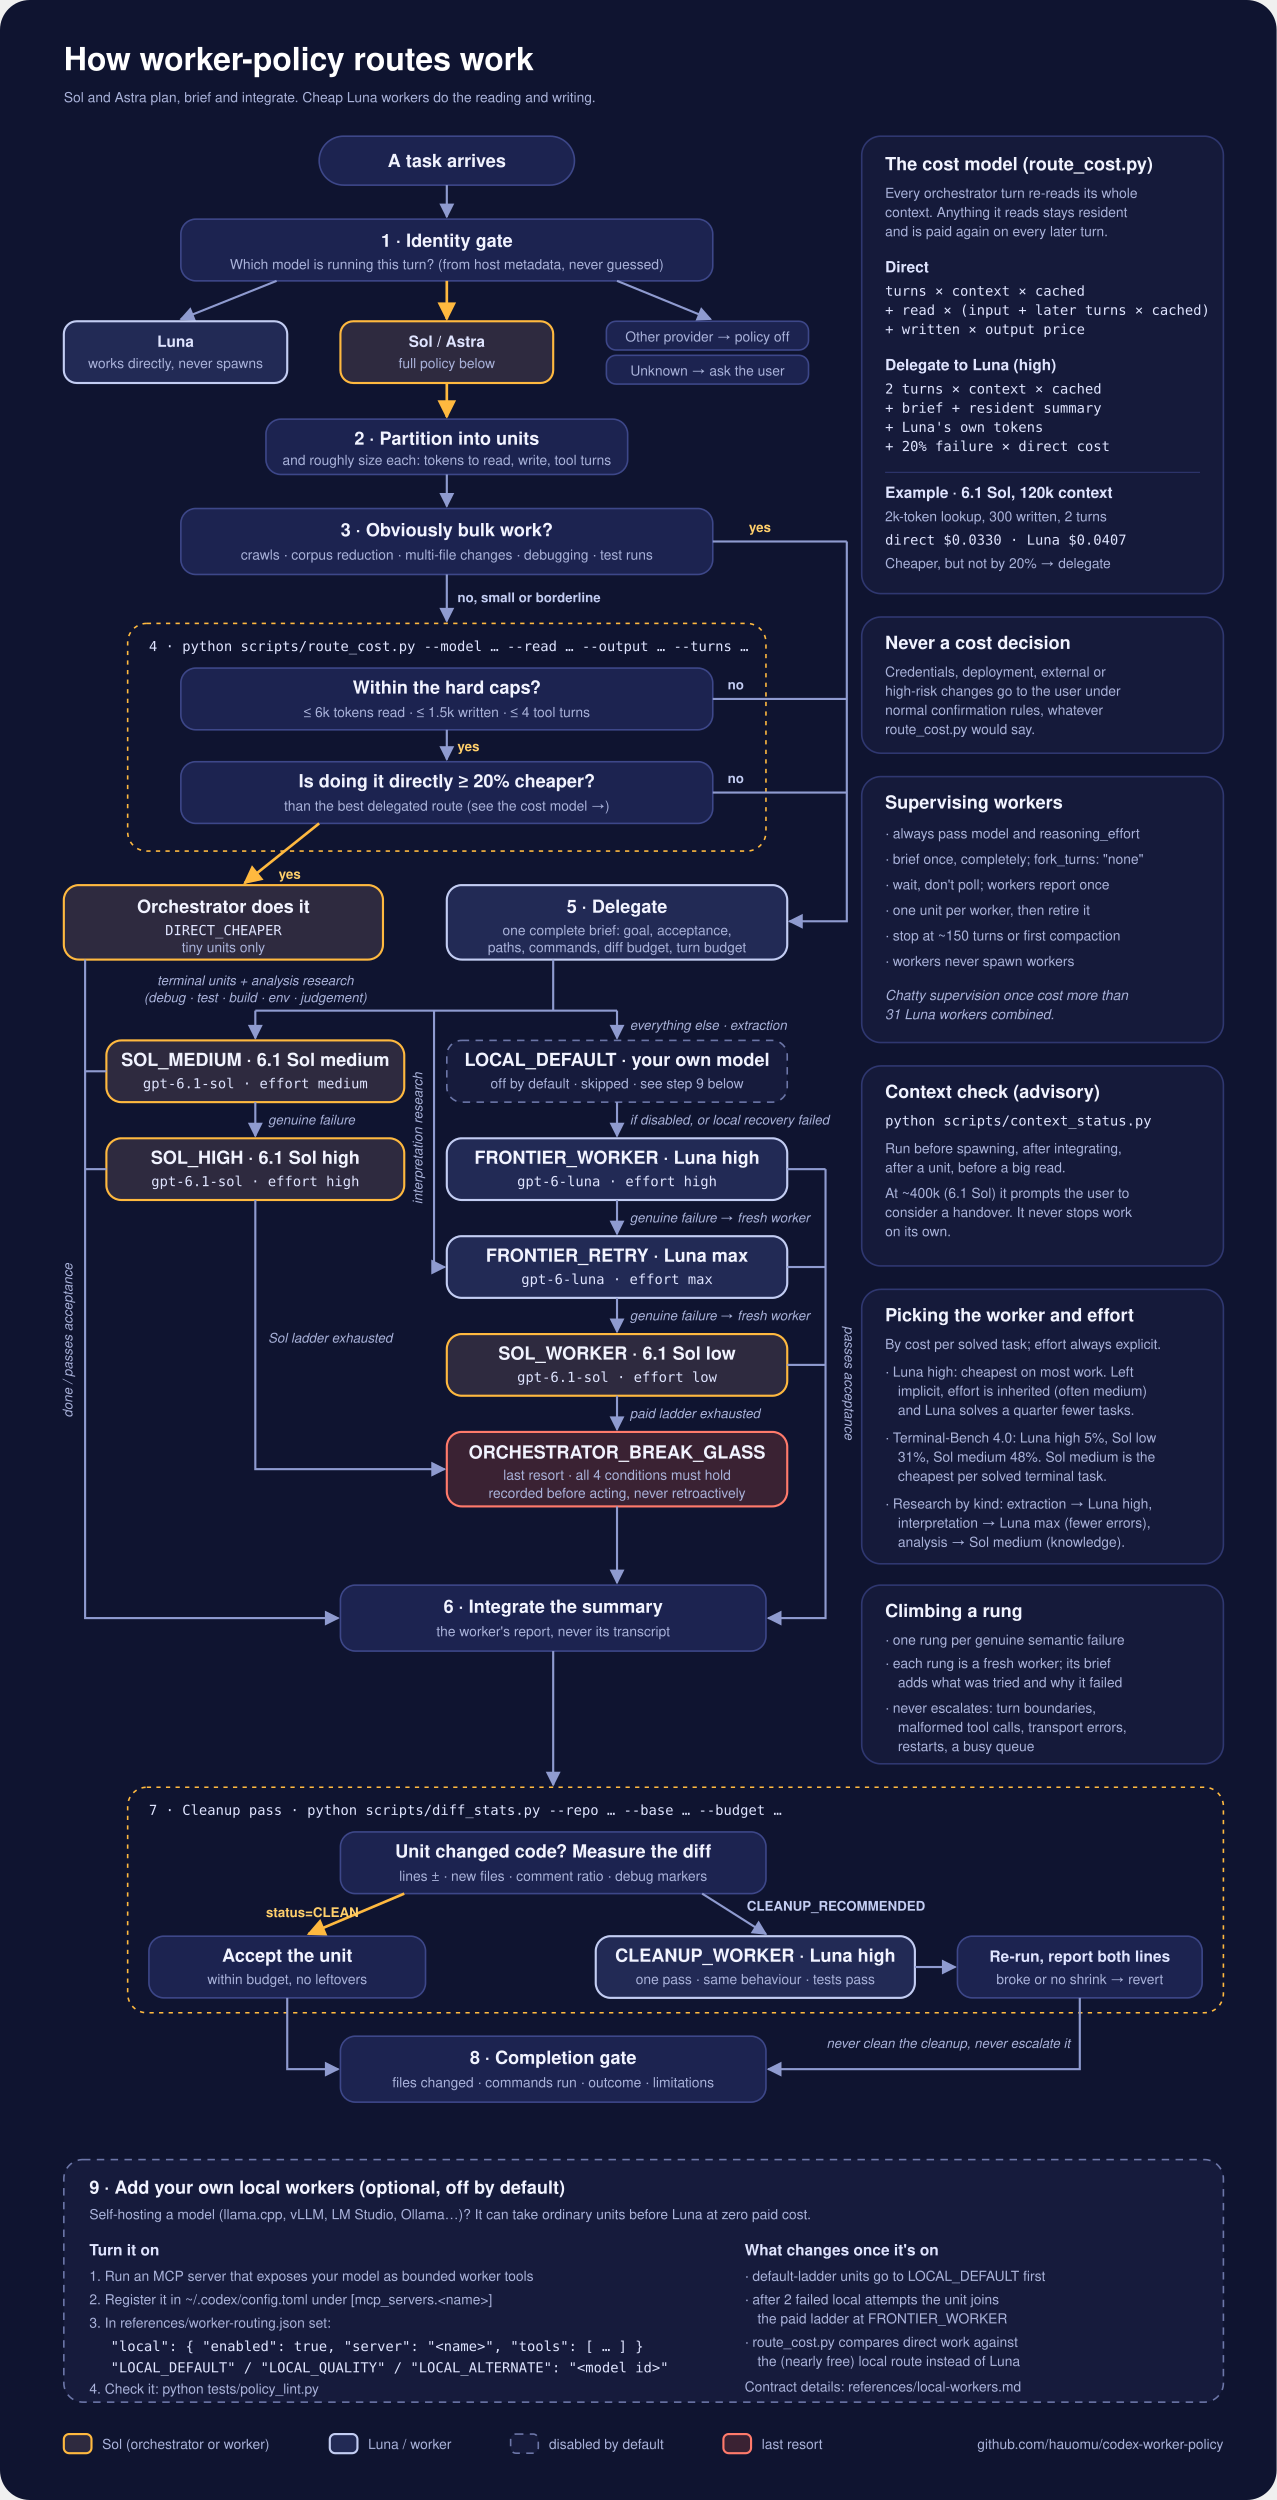
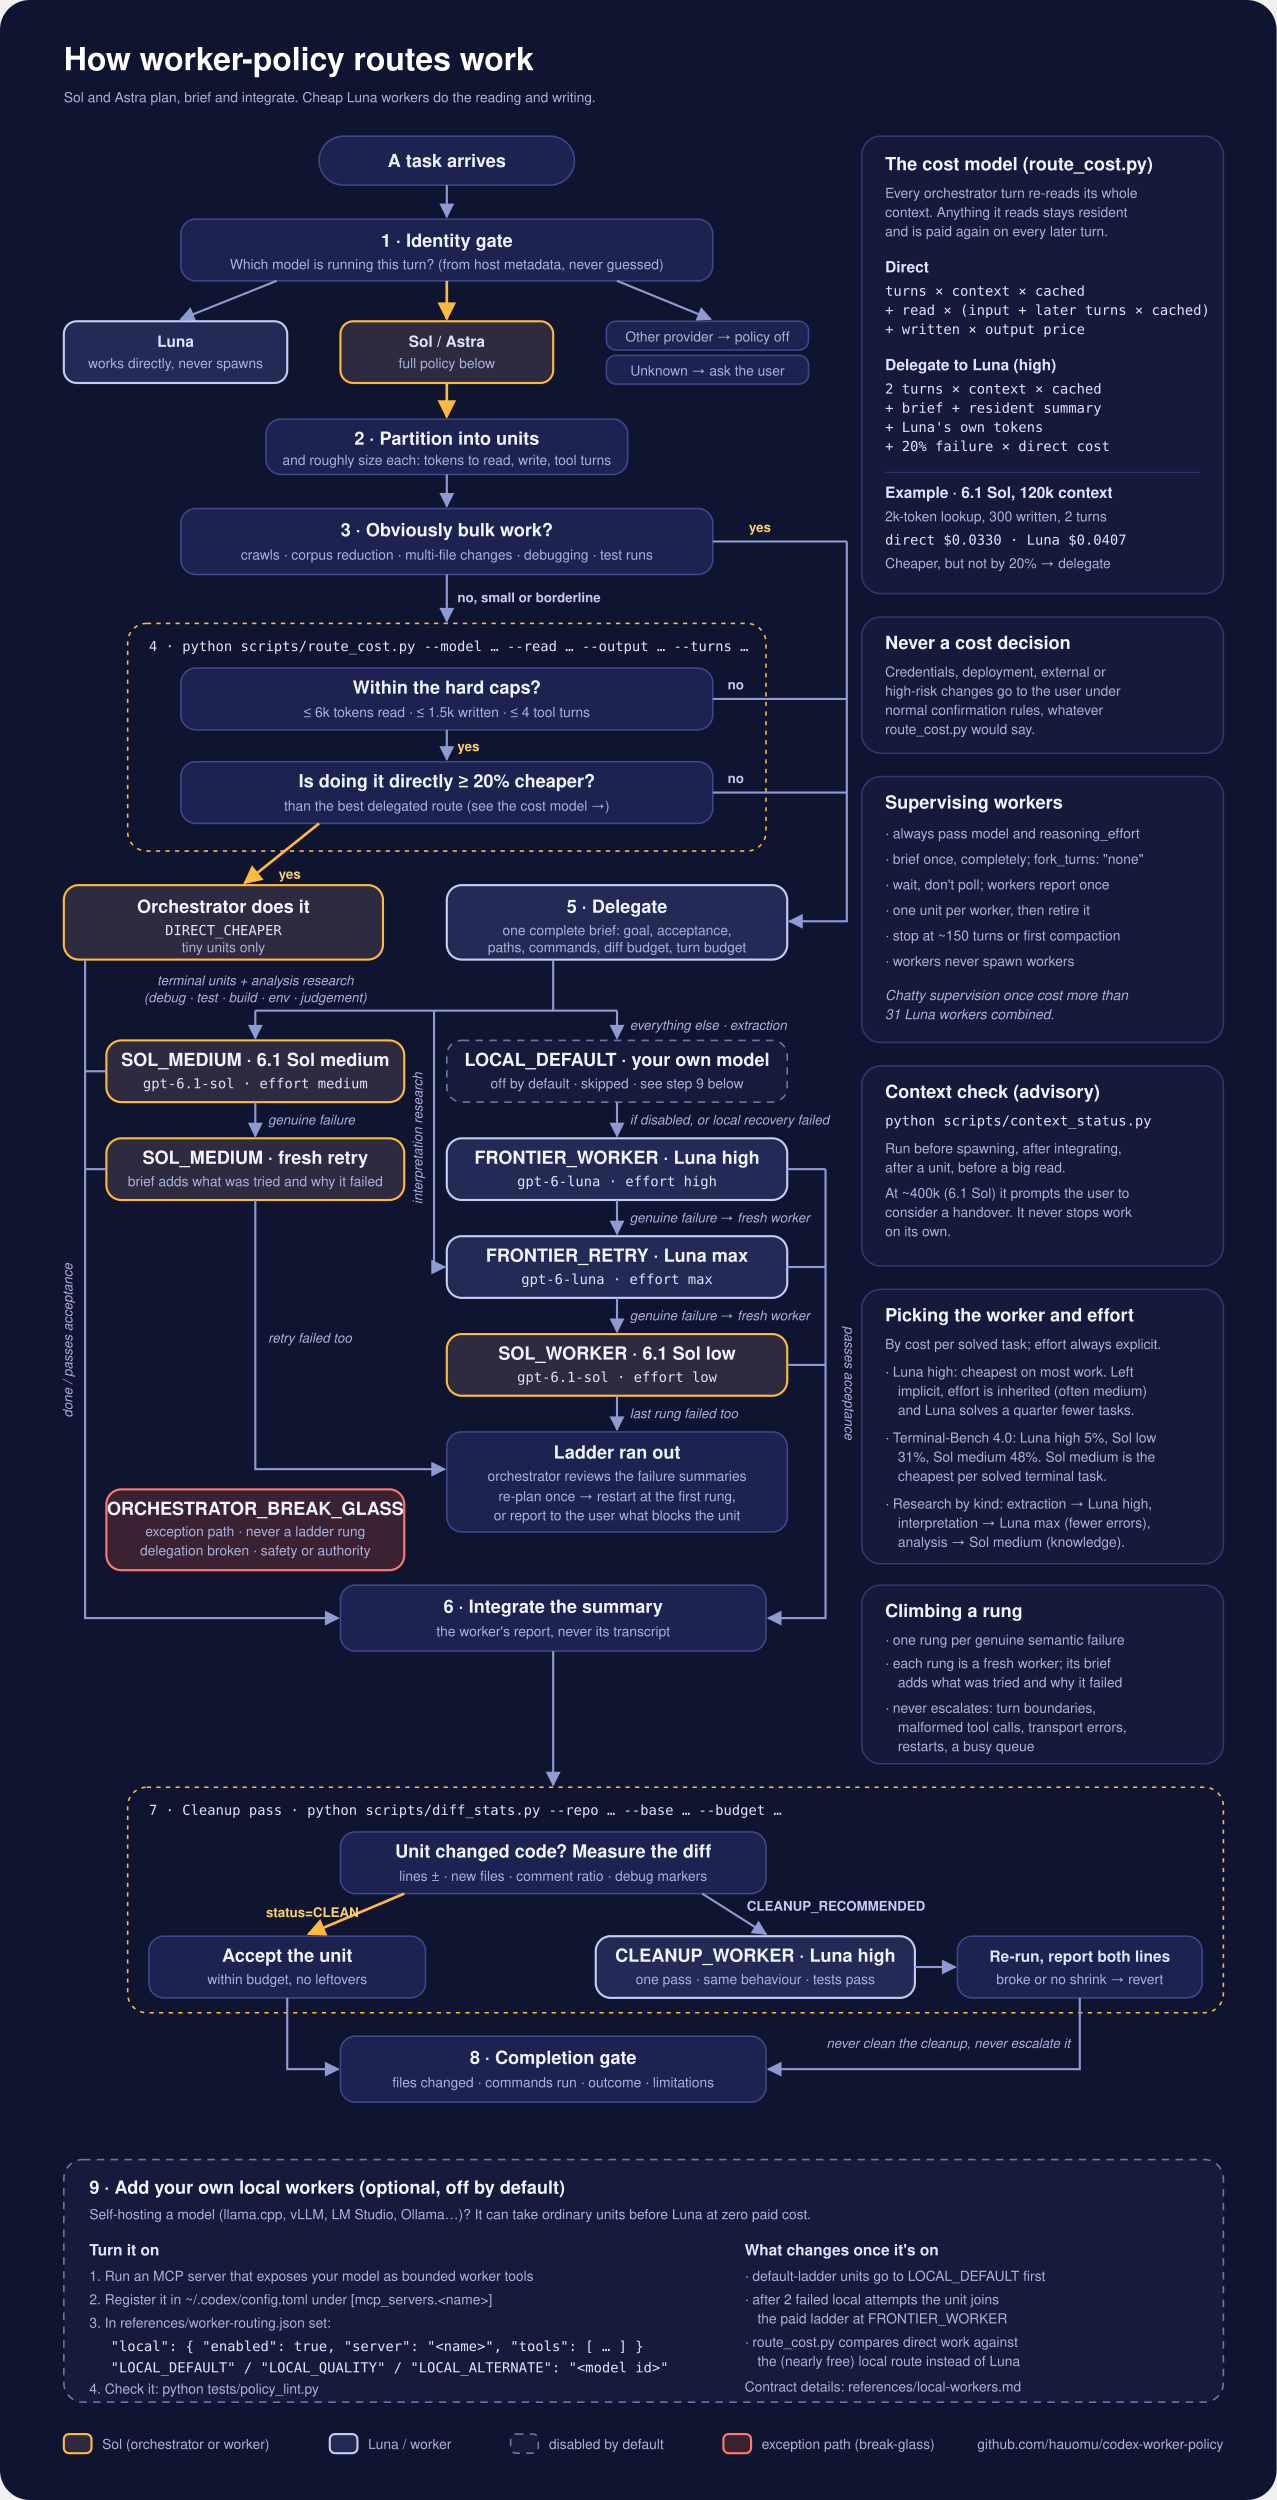
<svg xmlns="http://www.w3.org/2000/svg" viewBox="0 0 1200 2350" width="1200" height="2350" role="img" aria-labelledby="title desc" font-family="Segoe UI, Helvetica, Arial, sans-serif">
  <defs>
    <marker id="arr" viewBox="0 0 10 10" refX="9" refY="5" markerWidth="7" markerHeight="7" orient="auto-start-reverse">
      <path d="M0 0 L10 5 L0 10 z" fill="#8f9bd0" />
    </marker>
    <marker id="arrGold" viewBox="0 0 10 10" refX="9" refY="5" markerWidth="7" markerHeight="7" orient="auto-start-reverse">
      <path d="M0 0 L10 5 L0 10 z" fill="#ffb93f" />
    </marker>
    <style>
      .node { fill: #1c2350; stroke: #3d4789; stroke-width: 1.5; }
      .sol { fill: #2e2a3f; stroke: #ffb93f; stroke-width: 2; }
      .luna { fill: #222a55; stroke: #c3cdf3; stroke-width: 2; }
      .off { fill: #161b3c; stroke: #6c76a8; stroke-width: 1.5; stroke-dasharray: 7 6; }
      .glass { fill: #3a2233; stroke: #ff7a6b; stroke-width: 2; }
      .panel { fill: #151a3a; stroke: #2f3770; stroke-width: 1.5; }
      .h { fill: #f1f3ff; font-size: 17px; font-weight: 600; }
      .t { fill: #dfe4ff; font-size: 14.5px; }
      .s { fill: #a9b2da; font-size: 13px; }
      .m { fill: #dfe4ff; font-size: 13px; font-family: Consolas, Menlo, monospace; }
      .lab { fill: #a9b2da; font-size: 12.5px; font-style: italic; }
      .yes { fill: #ffcf6b; font-size: 12.5px; font-weight: 600; }
      .no { fill: #c3cdf3; font-size: 12.5px; font-weight: 600; }
      .line { stroke: #8f9bd0; stroke-width: 2; fill: none; }
      .gold { stroke: #ffb93f; stroke-width: 2.5; fill: none; }
    </style>
  </defs>
  <rect width="1200" height="2350" rx="28" fill="#0f1430" />
  <text x="60" y="66" fill="#ffffff" font-size="30" font-weight="700">How worker-policy routes work</text>
  <text x="60" y="96" class="s" font-size="15">Sol and Astra plan, brief and integrate. Cheap Luna workers do the reading and writing.</text>
  <rect x="300" y="128" width="240" height="46" rx="23" class="node" />
  <text x="420" y="157" class="h" text-anchor="middle">A task arrives</text>
  <path d="M420 174 L420 204" class="line" marker-end="url(#arr)" />
  <rect x="170" y="206" width="500" height="58" rx="14" class="node" />
  <text x="420" y="232" class="h" text-anchor="middle">1 · Identity gate</text>
  <text x="420" y="253" class="s" text-anchor="middle">Which model is running this turn? (from host metadata, never guessed)</text>
  <path d="M260 264 L170 300" class="line" marker-end="url(#arr)" />
  <path d="M420 264 L420 300" class="gold" marker-end="url(#arrGold)" />
  <path d="M580 264 L668 300" class="line" marker-end="url(#arr)" />
  <rect x="60" y="302" width="210" height="58" rx="12" class="luna" />
  <text x="165" y="326" class="t" text-anchor="middle" font-weight="600">Luna</text>
  <text x="165" y="346" class="s" text-anchor="middle">works directly, never spawns</text>
  <rect x="320" y="302" width="200" height="58" rx="12" class="sol" />
  <text x="420" y="326" class="t" text-anchor="middle" font-weight="600">Sol / Astra</text>
  <text x="420" y="346" class="s" text-anchor="middle">full policy below</text>
  <rect x="570" y="302" width="190" height="27" rx="9" class="node" />
  <text x="665" y="321" class="s" text-anchor="middle">Other provider → policy off</text>
  <rect x="570" y="334" width="190" height="27" rx="9" class="node" />
  <text x="665" y="353" class="s" text-anchor="middle">Unknown → ask the user</text>
  <path d="M420 360 L420 392" class="gold" marker-end="url(#arrGold)" />
  <rect x="250" y="394" width="340" height="52" rx="14" class="node" />
  <text x="420" y="418" class="h" text-anchor="middle">2 · Partition into units</text>
  <text x="420" y="437" class="s" text-anchor="middle">and roughly size each: tokens to read, write, tool turns</text>
  <path d="M420 446 L420 476" class="line" marker-end="url(#arr)" />
  <rect x="170" y="478" width="500" height="62" rx="14" class="node" />
  <text x="420" y="504" class="h" text-anchor="middle">3 · Obviously bulk work?</text>
  <text x="420" y="526" class="s" text-anchor="middle">crawls · corpus reduction · multi-file changes · debugging · test runs</text>
  <path d="M670 509 L796 509" class="line" />
  <text x="704" y="500" class="yes">yes</text>
  <path d="M420 540 L420 584" class="line" marker-end="url(#arr)" />
  <text x="430" y="566" class="no">no, small or borderline</text>
  <rect x="120" y="586" width="600" height="214" rx="18" fill="none" stroke="#ffb93f" stroke-width="1.5" stroke-dasharray="4 5" />
  <text x="140" y="612" class="m" fill="#ffcf6b">4 · python scripts/route_cost.py --model … --read … --output … --turns …</text>
  <rect x="170" y="628" width="500" height="58" rx="14" class="node" />
  <text x="420" y="652" class="h" text-anchor="middle">Within the hard caps?</text>
  <text x="420" y="674" class="s" text-anchor="middle">≤ 6k tokens read · ≤ 1.5k written · ≤ 4 tool turns</text>
  <path d="M670 657 L796 657" class="line" />
  <text x="684" y="648" class="no">no</text>
  <path d="M420 686 L420 714" class="line" marker-end="url(#arr)" />
  <text x="430" y="706" class="yes">yes</text>
  <rect x="170" y="716" width="500" height="58" rx="14" class="node" />
  <text x="420" y="740" class="h" text-anchor="middle">Is doing it directly ≥ 20% cheaper?</text>
  <text x="420" y="762" class="s" text-anchor="middle">than the best delegated route (see the cost model →)</text>
  <path d="M670 745 L796 745" class="line" />
  <text x="684" y="736" class="no">no</text>
  <path d="M300 774 L230 830" class="gold" marker-end="url(#arrGold)" />
  <text x="262" y="826" class="yes">yes</text>
  <rect x="60" y="832" width="300" height="70" rx="14" class="sol" />
  <text x="210" y="858" class="h" text-anchor="middle">Orchestrator does it</text>
  <text x="210" y="879" class="m" text-anchor="middle" fill="#ffcf6b">DIRECT_CHEAPER</text>
  <text x="210" y="895" class="s" text-anchor="middle">tiny units only</text>
  <path d="M796 509 L796 866 L742 866" class="line" marker-end="url(#arr)" />
  <rect x="420" y="832" width="320" height="70" rx="14" class="luna" />
  <text x="580" y="858" class="h" text-anchor="middle">5 · Delegate</text>
  <text x="580" y="879" class="s" text-anchor="middle">one complete brief: goal, acceptance,</text>
  <text x="580" y="895" class="s" text-anchor="middle">paths, commands, diff budget, turn budget</text>
  <path d="M520 902 L520 950" class="line" />
  <path d="M240 950 L580 950" class="line" />
  <text x="240" y="926" class="lab" text-anchor="middle">terminal units + analysis research</text>
  <text x="240" y="942" class="lab" text-anchor="middle">(debug · test · build · env · judgement)</text>
  <path d="M240 950 L240 976" class="line" marker-end="url(#arr)" />
  <path d="M580 950 L580 976" class="line" marker-end="url(#arr)" />
  <text x="592" y="968" class="lab">everything else · extraction</text>
  <path d="M408 950 L408 1191 L418 1191" class="line" marker-end="url(#arr)" />
  <text x="397" y="1070" class="lab" text-anchor="middle" transform="rotate(-90 397 1070)">interpretation research</text>
  <rect x="100" y="978" width="280" height="58" rx="14" class="sol" />
  <text x="240" y="1002" class="h" text-anchor="middle">SOL_MEDIUM · 6.1 Sol medium</text>
  <text x="240" y="1023" class="m" text-anchor="middle">gpt-6.1-sol · effort medium</text>
  <path d="M240 1036 L240 1068" class="line" marker-end="url(#arr)" />
  <text x="252" y="1057" class="lab">genuine failure</text>
  <rect x="100" y="1070" width="280" height="58" rx="14" class="sol" />
-   <text x="240" y="1094" class="h" text-anchor="middle">SOL_HIGH · 6.1 Sol high</text>
-   <text x="240" y="1115" class="m" text-anchor="middle">gpt-6.1-sol · effort high</text>
+   <text x="240" y="1094" class="h" text-anchor="middle">SOL_MEDIUM · fresh retry</text>
+   <text x="240" y="1115" class="s" text-anchor="middle">brief adds what was tried and why it failed</text>
  <path d="M240 1128 L240 1381 L418 1381" class="line" marker-end="url(#arr)" />
-   <text x="252" y="1262" class="lab">Sol ladder exhausted</text>
+   <text x="252" y="1262" class="lab">retry failed too</text>
  <rect x="420" y="978" width="320" height="58" rx="14" class="off" />
  <text x="580" y="1002" class="h" text-anchor="middle" fill="#c5cbe8">LOCAL_DEFAULT · your own model</text>
  <text x="580" y="1023" class="s" text-anchor="middle">off by default · skipped · see step 9 below</text>
  <path d="M580 1036 L580 1068" class="line" marker-end="url(#arr)" />
  <text x="592" y="1057" class="lab">if disabled, or local recovery failed</text>
  <rect x="420" y="1070" width="320" height="58" rx="14" class="luna" />
  <text x="580" y="1094" class="h" text-anchor="middle">FRONTIER_WORKER · Luna high</text>
  <text x="580" y="1115" class="m" text-anchor="middle">gpt-6-luna · effort high</text>
  <path d="M580 1128 L580 1160" class="line" marker-end="url(#arr)" />
  <text x="592" y="1149" class="lab">genuine failure → fresh worker</text>
  <rect x="420" y="1162" width="320" height="58" rx="14" class="luna" />
  <text x="580" y="1186" class="h" text-anchor="middle">FRONTIER_RETRY · Luna max</text>
  <text x="580" y="1207" class="m" text-anchor="middle">gpt-6-luna · effort max</text>
  <path d="M580 1220 L580 1252" class="line" marker-end="url(#arr)" />
  <text x="592" y="1241" class="lab">genuine failure → fresh worker</text>
  <rect x="420" y="1254" width="320" height="58" rx="14" class="sol" />
  <text x="580" y="1278" class="h" text-anchor="middle">SOL_WORKER · 6.1 Sol low</text>
  <text x="580" y="1299" class="m" text-anchor="middle">gpt-6.1-sol · effort low</text>
  <path d="M580 1312 L580 1344" class="line" marker-end="url(#arr)" />
-   <text x="592" y="1333" class="lab">paid ladder exhausted</text>
-   <rect x="420" y="1346" width="320" height="70" rx="14" class="glass" />
-   <text x="580" y="1371" class="h" text-anchor="middle">ORCHESTRATOR_BREAK_GLASS</text>
-   <text x="580" y="1391" class="s" text-anchor="middle">last resort · all 4 conditions must hold</text>
-   <text x="580" y="1408" class="s" text-anchor="middle">recorded before acting, never retroactively</text>
+   <text x="592" y="1333" class="lab">last rung failed too</text>
+   <rect x="420" y="1346" width="320" height="94" rx="14" class="node" />
+   <text x="580" y="1371" class="h" text-anchor="middle">Ladder ran out</text>
+   <text x="580" y="1392" class="s" text-anchor="middle">orchestrator reviews the failure summaries</text>
+   <text x="580" y="1411" class="s" text-anchor="middle">re-plan once → restart at the first rung,</text>
+   <text x="580" y="1429" class="s" text-anchor="middle">or report to the user what blocks the unit</text>
+   <rect x="100" y="1400" width="280" height="76" rx="14" class="glass" />
+   <text x="240" y="1424" class="h" text-anchor="middle">ORCHESTRATOR_BREAK_GLASS</text>
+   <text x="240" y="1444" class="s" text-anchor="middle">exception path · never a ladder rung</text>
+   <text x="240" y="1462" class="s" text-anchor="middle">delegation broken · safety or authority</text>
  <path d="M740 1099 L776 1099" class="line" />
  <path d="M740 1191 L776 1191" class="line" />
  <path d="M740 1283 L776 1283" class="line" />
  <path d="M776 1099 L776 1521 L722 1521" class="line" marker-end="url(#arr)" />
  <text x="794" y="1300" class="lab" text-anchor="middle" transform="rotate(90 794 1300)">passes acceptance</text>
  <path d="M100 1007 L80 1007" class="line" />
  <path d="M100 1099 L80 1099" class="line" />
  <path d="M80 902 L80 1521 L318 1521" class="line" marker-end="url(#arr)" />
  <text x="68" y="1260" class="lab" text-anchor="middle" transform="rotate(-90 68 1260)">done / passes acceptance</text>
-   <path d="M580 1416 L580 1488" class="line" marker-end="url(#arr)" />
  <rect x="320" y="1490" width="400" height="62" rx="14" class="node" />
  <text x="520" y="1516" class="h" text-anchor="middle">6 · Integrate the summary</text>
  <text x="520" y="1538" class="s" text-anchor="middle">the worker's report, never its transcript</text>
  <path d="M520 1552 L520 1678" class="line" marker-end="url(#arr)" />
  <rect x="120" y="1680" width="1030" height="212" rx="18" fill="none" stroke="#ffb93f" stroke-width="1.5" stroke-dasharray="4 5" />
  <text x="140" y="1706" class="m" fill="#ffcf6b">7 · Cleanup pass · python scripts/diff_stats.py --repo … --base … --budget …</text>
  <rect x="320" y="1722" width="400" height="58" rx="14" class="node" />
  <text x="520" y="1746" class="h" text-anchor="middle">Unit changed code? Measure the diff</text>
  <text x="520" y="1768" class="s" text-anchor="middle">lines ± · new files · comment ratio · debug markers</text>
  <path d="M380 1780 L290 1818" class="gold" marker-end="url(#arrGold)" />
  <text x="250" y="1802" class="yes">status=CLEAN</text>
  <rect x="140" y="1820" width="260" height="58" rx="14" class="node" />
  <text x="270" y="1844" class="h" text-anchor="middle">Accept the unit</text>
  <text x="270" y="1865" class="s" text-anchor="middle">within budget, no leftovers</text>
  <path d="M660 1780 L720 1818" class="line" marker-end="url(#arr)" />
  <text x="702" y="1796" class="no">CLEANUP_RECOMMENDED</text>
  <rect x="560" y="1820" width="300" height="58" rx="14" class="luna" />
  <text x="710" y="1844" class="h" text-anchor="middle">CLEANUP_WORKER · Luna high</text>
  <text x="710" y="1865" class="s" text-anchor="middle">one pass · same behaviour · tests pass</text>
  <path d="M860 1849 L898 1849" class="line" marker-end="url(#arr)" />
  <rect x="900" y="1820" width="230" height="58" rx="14" class="node" />
  <text x="1015" y="1844" class="t" text-anchor="middle" font-weight="600">Re-run, report both lines</text>
  <text x="1015" y="1865" class="s" text-anchor="middle">broke or no shrink → revert</text>
  <path d="M270 1878 L270 1945 L318 1945" class="line" marker-end="url(#arr)" />
  <path d="M1015 1878 L1015 1945 L722 1945" class="line" marker-end="url(#arr)" />
  <text x="1006" y="1925" class="lab" text-anchor="end">never clean the cleanup, never escalate it</text>
  <rect x="320" y="1914" width="400" height="62" rx="14" class="node" />
  <text x="520" y="1940" class="h" text-anchor="middle">8 · Completion gate</text>
  <text x="520" y="1962" class="s" text-anchor="middle">files changed · commands run · outcome · limitations</text>
  <rect x="810" y="128" width="340" height="430" rx="18" class="panel" />
  <text x="832" y="160" class="h">The cost model (route_cost.py)</text>
  <text x="832" y="186" class="s">Every orchestrator turn re-reads its whole</text>
  <text x="832" y="204" class="s">context. Anything it reads stays resident</text>
  <text x="832" y="222" class="s">and is paid again on every later turn.</text>
  <text x="832" y="256" class="t" font-weight="600" fill="#ffcf6b">Direct</text>
  <text x="832" y="278" class="m">turns × context × cached</text>
  <text x="832" y="296" class="m">+ read × (input + later turns × cached)</text>
  <text x="832" y="314" class="m">+ written × output price</text>
  <text x="832" y="348" class="t" font-weight="600" fill="#c3cdf3">Delegate to Luna (high)</text>
  <text x="832" y="370" class="m">2 turns × context × cached</text>
  <text x="832" y="388" class="m">+ brief + resident summary</text>
  <text x="832" y="406" class="m">+ Luna's own tokens</text>
  <text x="832" y="424" class="m">+ 20% failure × direct cost</text>
  <line x1="832" y1="444" x2="1128" y2="444" stroke="#2f3770" />
  <text x="832" y="468" class="t" font-weight="600">Example · 6.1 Sol, 120k context</text>
  <text x="832" y="490" class="s">2k-token lookup, 300 written, 2 turns</text>
  <text x="832" y="512" class="m">direct $0.0330 · Luna $0.0407</text>
  <text x="832" y="534" class="s">Cheaper, but not by 20% → delegate</text>
  <rect x="810" y="580" width="340" height="128" rx="18" class="panel" />
  <text x="832" y="610" class="h">Never a cost decision</text>
  <text x="832" y="636" class="s">Credentials, deployment, external or</text>
  <text x="832" y="654" class="s">high-risk changes go to the user under</text>
  <text x="832" y="672" class="s">normal confirmation rules, whatever</text>
  <text x="832" y="690" class="s">route_cost.py would say.</text>
  <rect x="810" y="730" width="340" height="250" rx="18" class="panel" />
  <text x="832" y="760" class="h">Supervising workers</text>
  <text x="832" y="788" class="s">· always pass model and reasoning_effort</text>
  <text x="832" y="812" class="s">· brief once, completely; fork_turns: "none"</text>
  <text x="832" y="836" class="s">· wait, don't poll; workers report once</text>
  <text x="832" y="860" class="s">· one unit per worker, then retire it</text>
  <text x="832" y="884" class="s">· stop at ~150 turns or first compaction</text>
  <text x="832" y="908" class="s">· workers never spawn workers</text>
  <text x="832" y="940" class="s" font-style="italic">Chatty supervision once cost more than</text>
  <text x="832" y="958" class="s" font-style="italic">31 Luna workers combined.</text>
  <rect x="810" y="1002" width="340" height="188" rx="18" class="panel" />
  <text x="832" y="1032" class="h">Context check (advisory)</text>
  <text x="832" y="1058" class="m">python scripts/context_status.py</text>
  <text x="832" y="1084" class="s">Run before spawning, after integrating,</text>
  <text x="832" y="1102" class="s">after a unit, before a big read.</text>
  <text x="832" y="1126" class="s">At ~400k (6.1 Sol) it prompts the user to</text>
  <text x="832" y="1144" class="s">consider a handover. It never stops work</text>
  <text x="832" y="1162" class="s">on its own.</text>
  <rect x="810" y="1212" width="340" height="258" rx="18" class="panel" />
  <text x="832" y="1242" class="h">Picking the worker and effort</text>
  <text x="832" y="1268" class="s">By cost per solved task; effort always explicit.</text>
  <text x="832" y="1294" class="s">· Luna high: cheapest on most work. Left</text>
  <text x="844" y="1312" class="s">implicit, effort is inherited (often medium)</text>
  <text x="844" y="1330" class="s">and Luna solves a quarter fewer tasks.</text>
  <text x="832" y="1356" class="s">· Terminal-Bench 4.0: Luna high 5%, Sol low</text>
  <text x="844" y="1374" class="s">31%, Sol medium 48%. Sol medium is the</text>
  <text x="844" y="1392" class="s">cheapest per solved terminal task.</text>
  <text x="832" y="1418" class="s">· Research by kind: extraction → Luna high,</text>
  <text x="844" y="1436" class="s">interpretation → Luna max (fewer errors),</text>
  <text x="844" y="1454" class="s">analysis → Sol medium (knowledge).</text>
  <rect x="810" y="1490" width="340" height="168" rx="18" class="panel" />
  <text x="832" y="1520" class="h">Climbing a rung</text>
  <text x="832" y="1546" class="s">· one rung per genuine semantic failure</text>
  <text x="832" y="1568" class="s">· each rung is a fresh worker; its brief</text>
  <text x="844" y="1586" class="s">adds what was tried and why it failed</text>
  <text x="832" y="1610" class="s">· never escalates: turn boundaries,</text>
  <text x="844" y="1628" class="s">malformed tool calls, transport errors,</text>
  <text x="844" y="1646" class="s">restarts, a busy queue</text>
  <rect x="60" y="2030" width="1090" height="228" rx="18" class="off" fill="#141938" />
  <text x="84" y="2062" class="h">9 · Add your own local workers (optional, off by default)</text>
  <text x="84" y="2086" class="s">Self-hosting a model (llama.cpp, vLLM, LM Studio, Ollama…)? It can take ordinary units before Luna at zero paid cost.</text>
  <text x="84" y="2120" class="t" font-weight="600">Turn it on</text>
  <text x="84" y="2144" class="s">1. Run an MCP server that exposes your model as bounded worker tools</text>
  <text x="84" y="2166" class="s">2. Register it in ~/.codex/config.toml under [mcp_servers.&lt;name&gt;]</text>
  <text x="84" y="2188" class="s">3. In references/worker-routing.json set:</text>
  <text x="104" y="2210" class="m">"local": { "enabled": true, "server": "&lt;name&gt;", "tools": [ … ] }</text>
  <text x="104" y="2230" class="m">"LOCAL_DEFAULT" / "LOCAL_QUALITY" / "LOCAL_ALTERNATE": "&lt;model id&gt;"</text>
  <text x="84" y="2250" class="s">4. Check it: python tests/policy_lint.py</text>
  <text x="700" y="2120" class="t" font-weight="600">What changes once it's on</text>
  <text x="700" y="2144" class="s">· default-ladder units go to LOCAL_DEFAULT first</text>
  <text x="700" y="2166" class="s">· after 2 failed local attempts the unit joins</text>
  <text x="712" y="2184" class="s">the paid ladder at FRONTIER_WORKER</text>
  <text x="700" y="2206" class="s">· route_cost.py compares direct work against</text>
  <text x="712" y="2224" class="s">the (nearly free) local route instead of Luna</text>
  <text x="700" y="2248" class="s">Contract details: references/local-workers.md</text>
  <g transform="translate(60 2288)">
    <rect width="26" height="18" rx="5" class="sol" />
    <text x="36" y="14" class="s">Sol (orchestrator or worker)</text>
    <rect x="250" width="26" height="18" rx="5" class="luna" />
    <text x="286" y="14" class="s">Luna / worker</text>
    <rect x="420" width="26" height="18" rx="5" class="off" />
    <text x="456" y="14" class="s">disabled by default</text>
    <rect x="620" width="26" height="18" rx="5" class="glass" />
-     <text x="656" y="14" class="s">last resort</text>
+     <text x="656" y="14" class="s">exception path (break-glass)</text>
  </g>
  <text x="1150" y="2302" class="s" text-anchor="end">github.com/hauomu/codex-worker-policy</text>
</svg>
